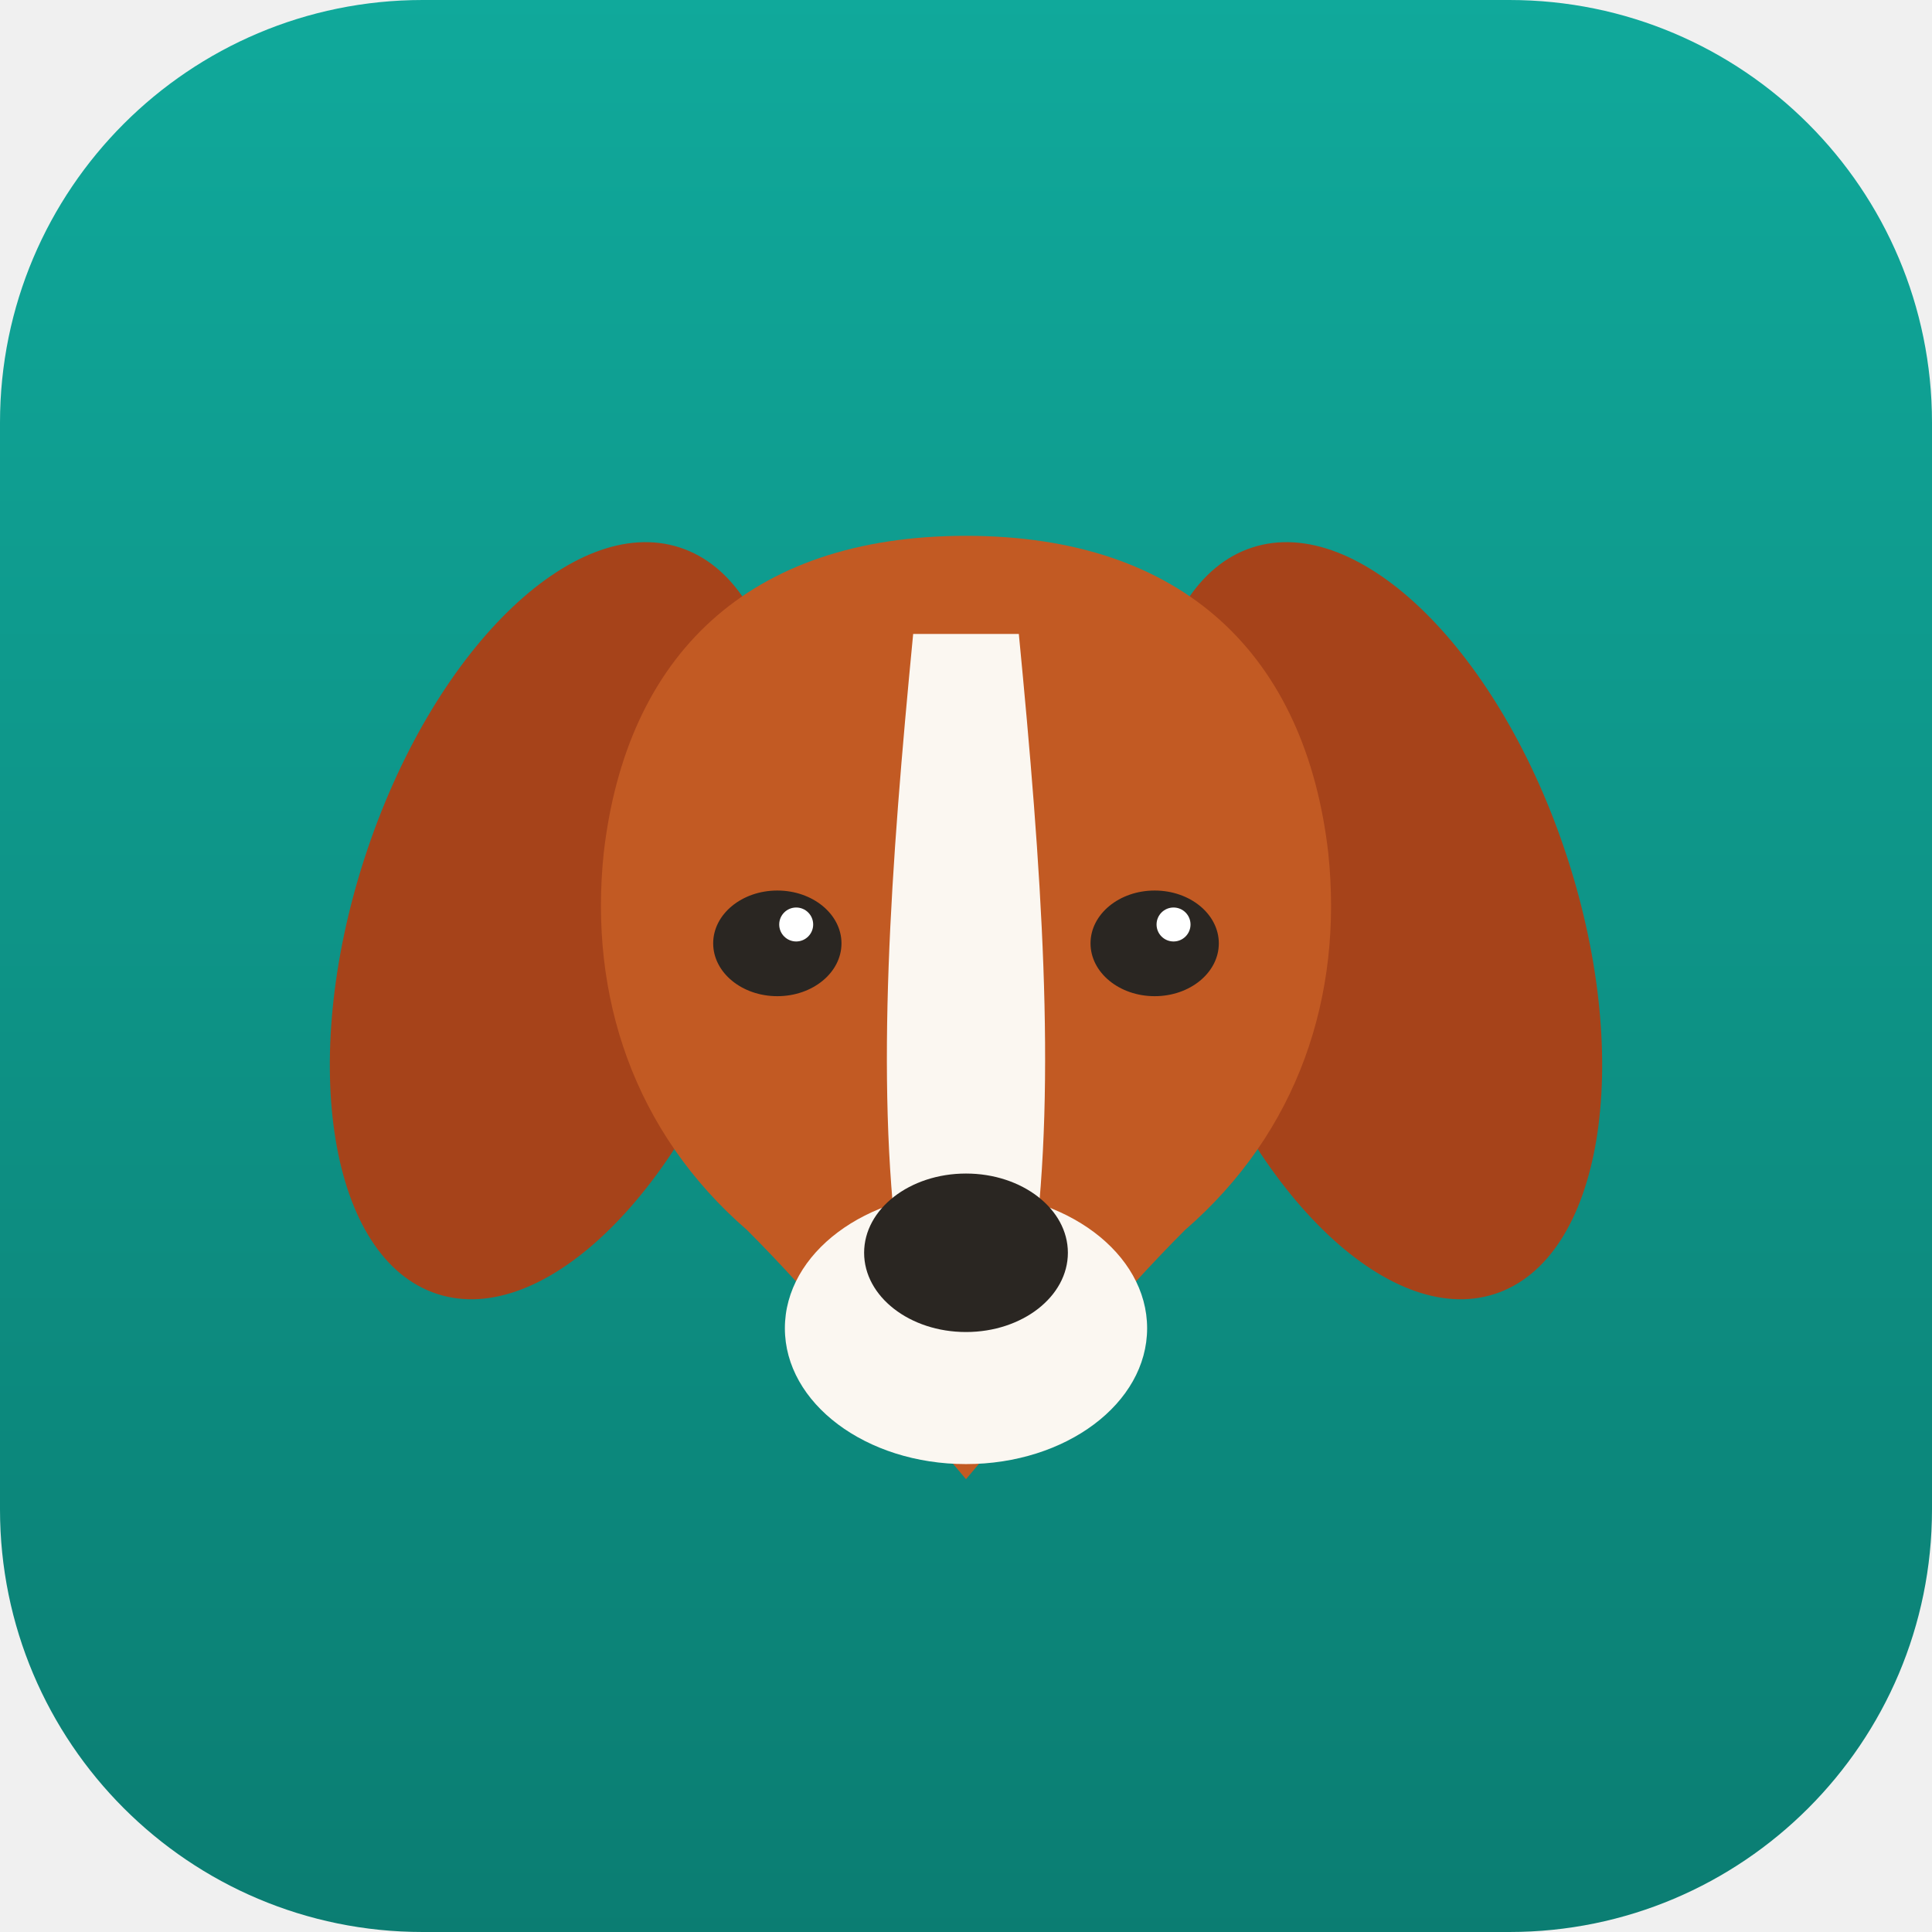
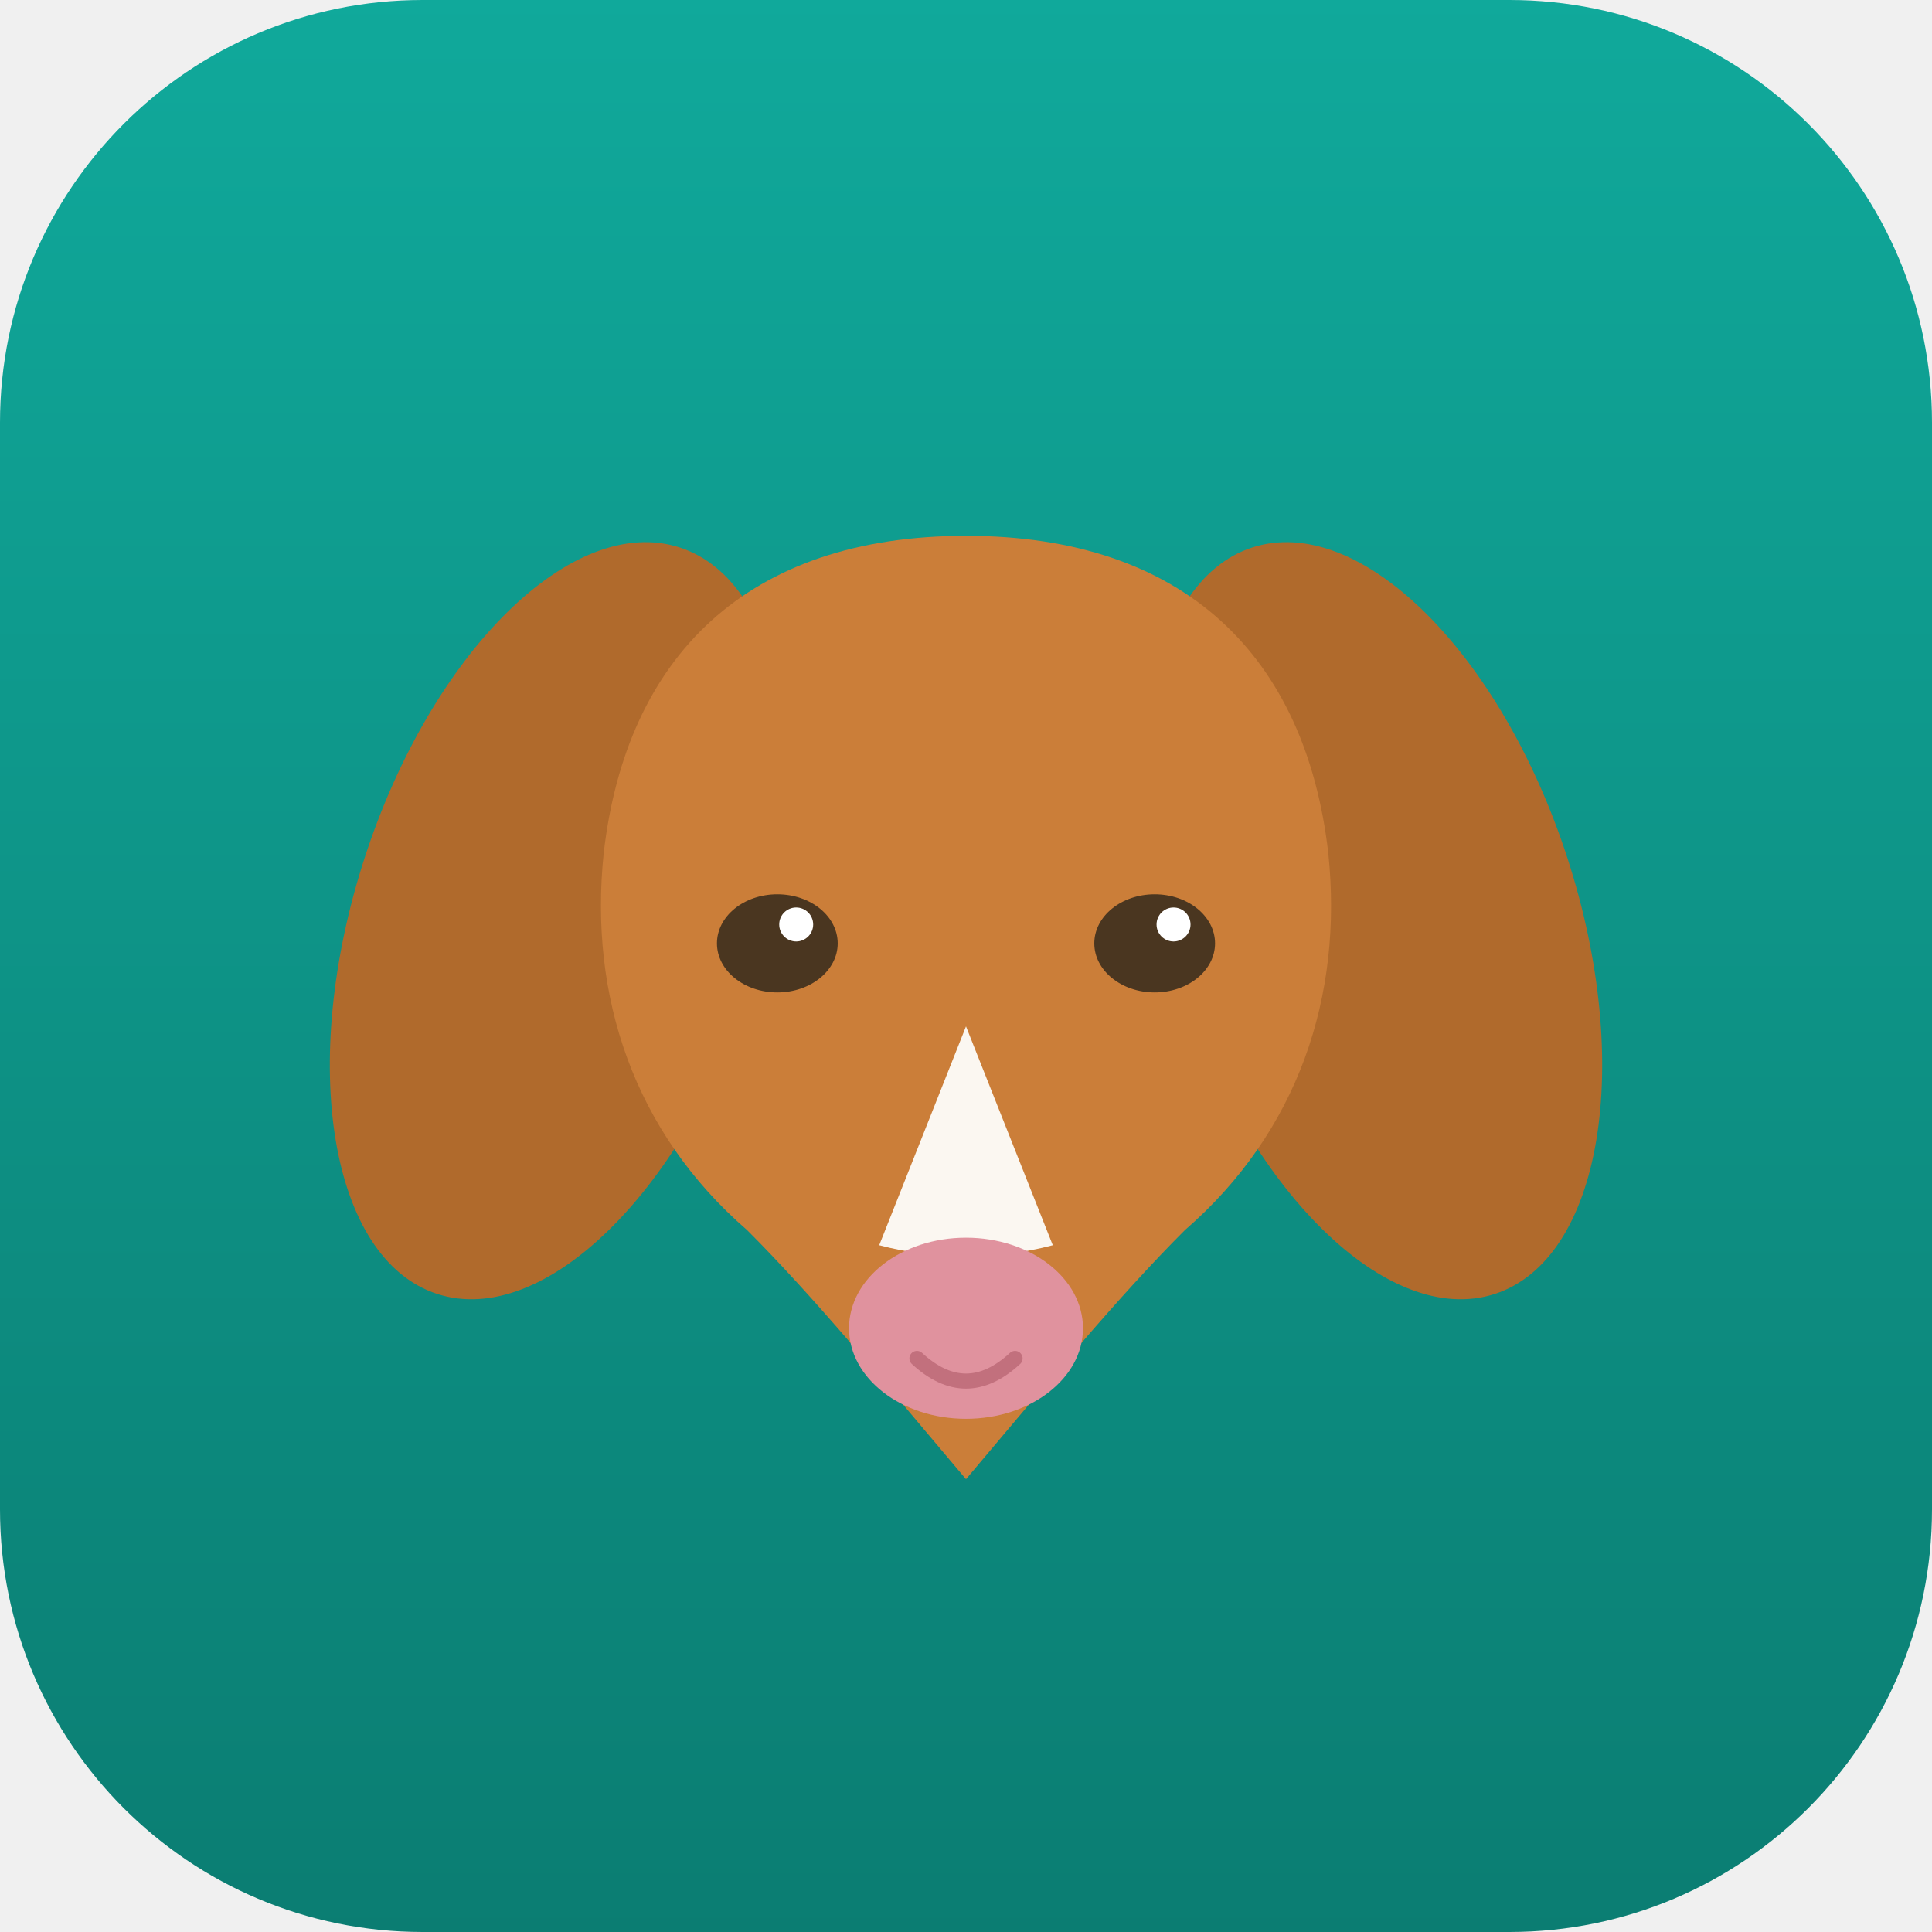
<svg xmlns="http://www.w3.org/2000/svg" viewBox="0 0 512 512" width="512" height="512">
  <defs>
    <linearGradient id="g" x1="0" y1="0" x2="0" y2="1">
      <stop offset="0" stop-color="#10a99b" />
      <stop offset="1" stop-color="#0b7d72" />
    </linearGradient>
  </defs>
  <rect width="512" height="512" rx="112" ry="112" fill="url(#g)" />
  <g transform="translate(0 0) scale(1)">
-     <ellipse cx="148" cy="244" rx="54" ry="104" fill="#a6431a" transform="rotate(18 148 244)" />
-     <ellipse cx="364" cy="244" rx="54" ry="104" fill="#a6431a" transform="rotate(-18 364 244)" />
-     <path fill="#c25a23" d="M256 142       C 198 142, 166 174, 160 226       C 156 264, 168 300, 198 326       C 216 344, 234 366, 256 392       C 278 366, 296 344, 314 326       C 344 300, 356 264, 352 226       C 346 174, 314 142, 256 142 Z" />
-     <path fill="#fbf7f1" d="M242 168       C 236 230, 232 286, 238 332       L 274 332       C 280 286, 276 230, 270 168 Z" />
-     <ellipse cx="256" cy="352" rx="48" ry="36" fill="#fbf7f1" />
-     <ellipse cx="256" cy="332" rx="27" ry="21" fill="#2a2622" />
-     <ellipse cx="206" cy="250" rx="17" ry="14" fill="#2a2622" />
-     <ellipse cx="306" cy="250" rx="17" ry="14" fill="#2a2622" />
+     <ellipse cx="148" cy="244" rx="54" ry="104" fill="#b06a2c" transform="rotate(18 148 244)" />
+     <ellipse cx="364" cy="244" rx="54" ry="104" fill="#b06a2c" transform="rotate(-18 364 244)" />
+     <path fill="#cb7e39" d="M256 142       C 198 142, 166 174, 160 226       C 156 264, 168 300, 198 326       C 216 344, 234 366, 256 392       C 278 366, 296 344, 314 326       C 344 300, 356 264, 352 226       C 346 174, 314 142, 256 142 Z" />
+     <path fill="#fbf7f1" d="M256 272 L279 330 Q256 336 233 330 Z" />
+     <ellipse cx="256" cy="352" rx="31" ry="24" fill="#e0929e" />
+     <path d="M243 360 Q256 372 269 360" fill="none" stroke="#c2707d" stroke-width="4" stroke-linecap="round" />
+     <ellipse cx="206" cy="250" rx="16" ry="13" fill="#4a3620" />
+     <ellipse cx="306" cy="250" rx="16" ry="13" fill="#4a3620" />
    <circle cx="211" cy="245" r="4.5" fill="#ffffff" />
    <circle cx="311" cy="245" r="4.5" fill="#ffffff" />
  </g>
</svg>
